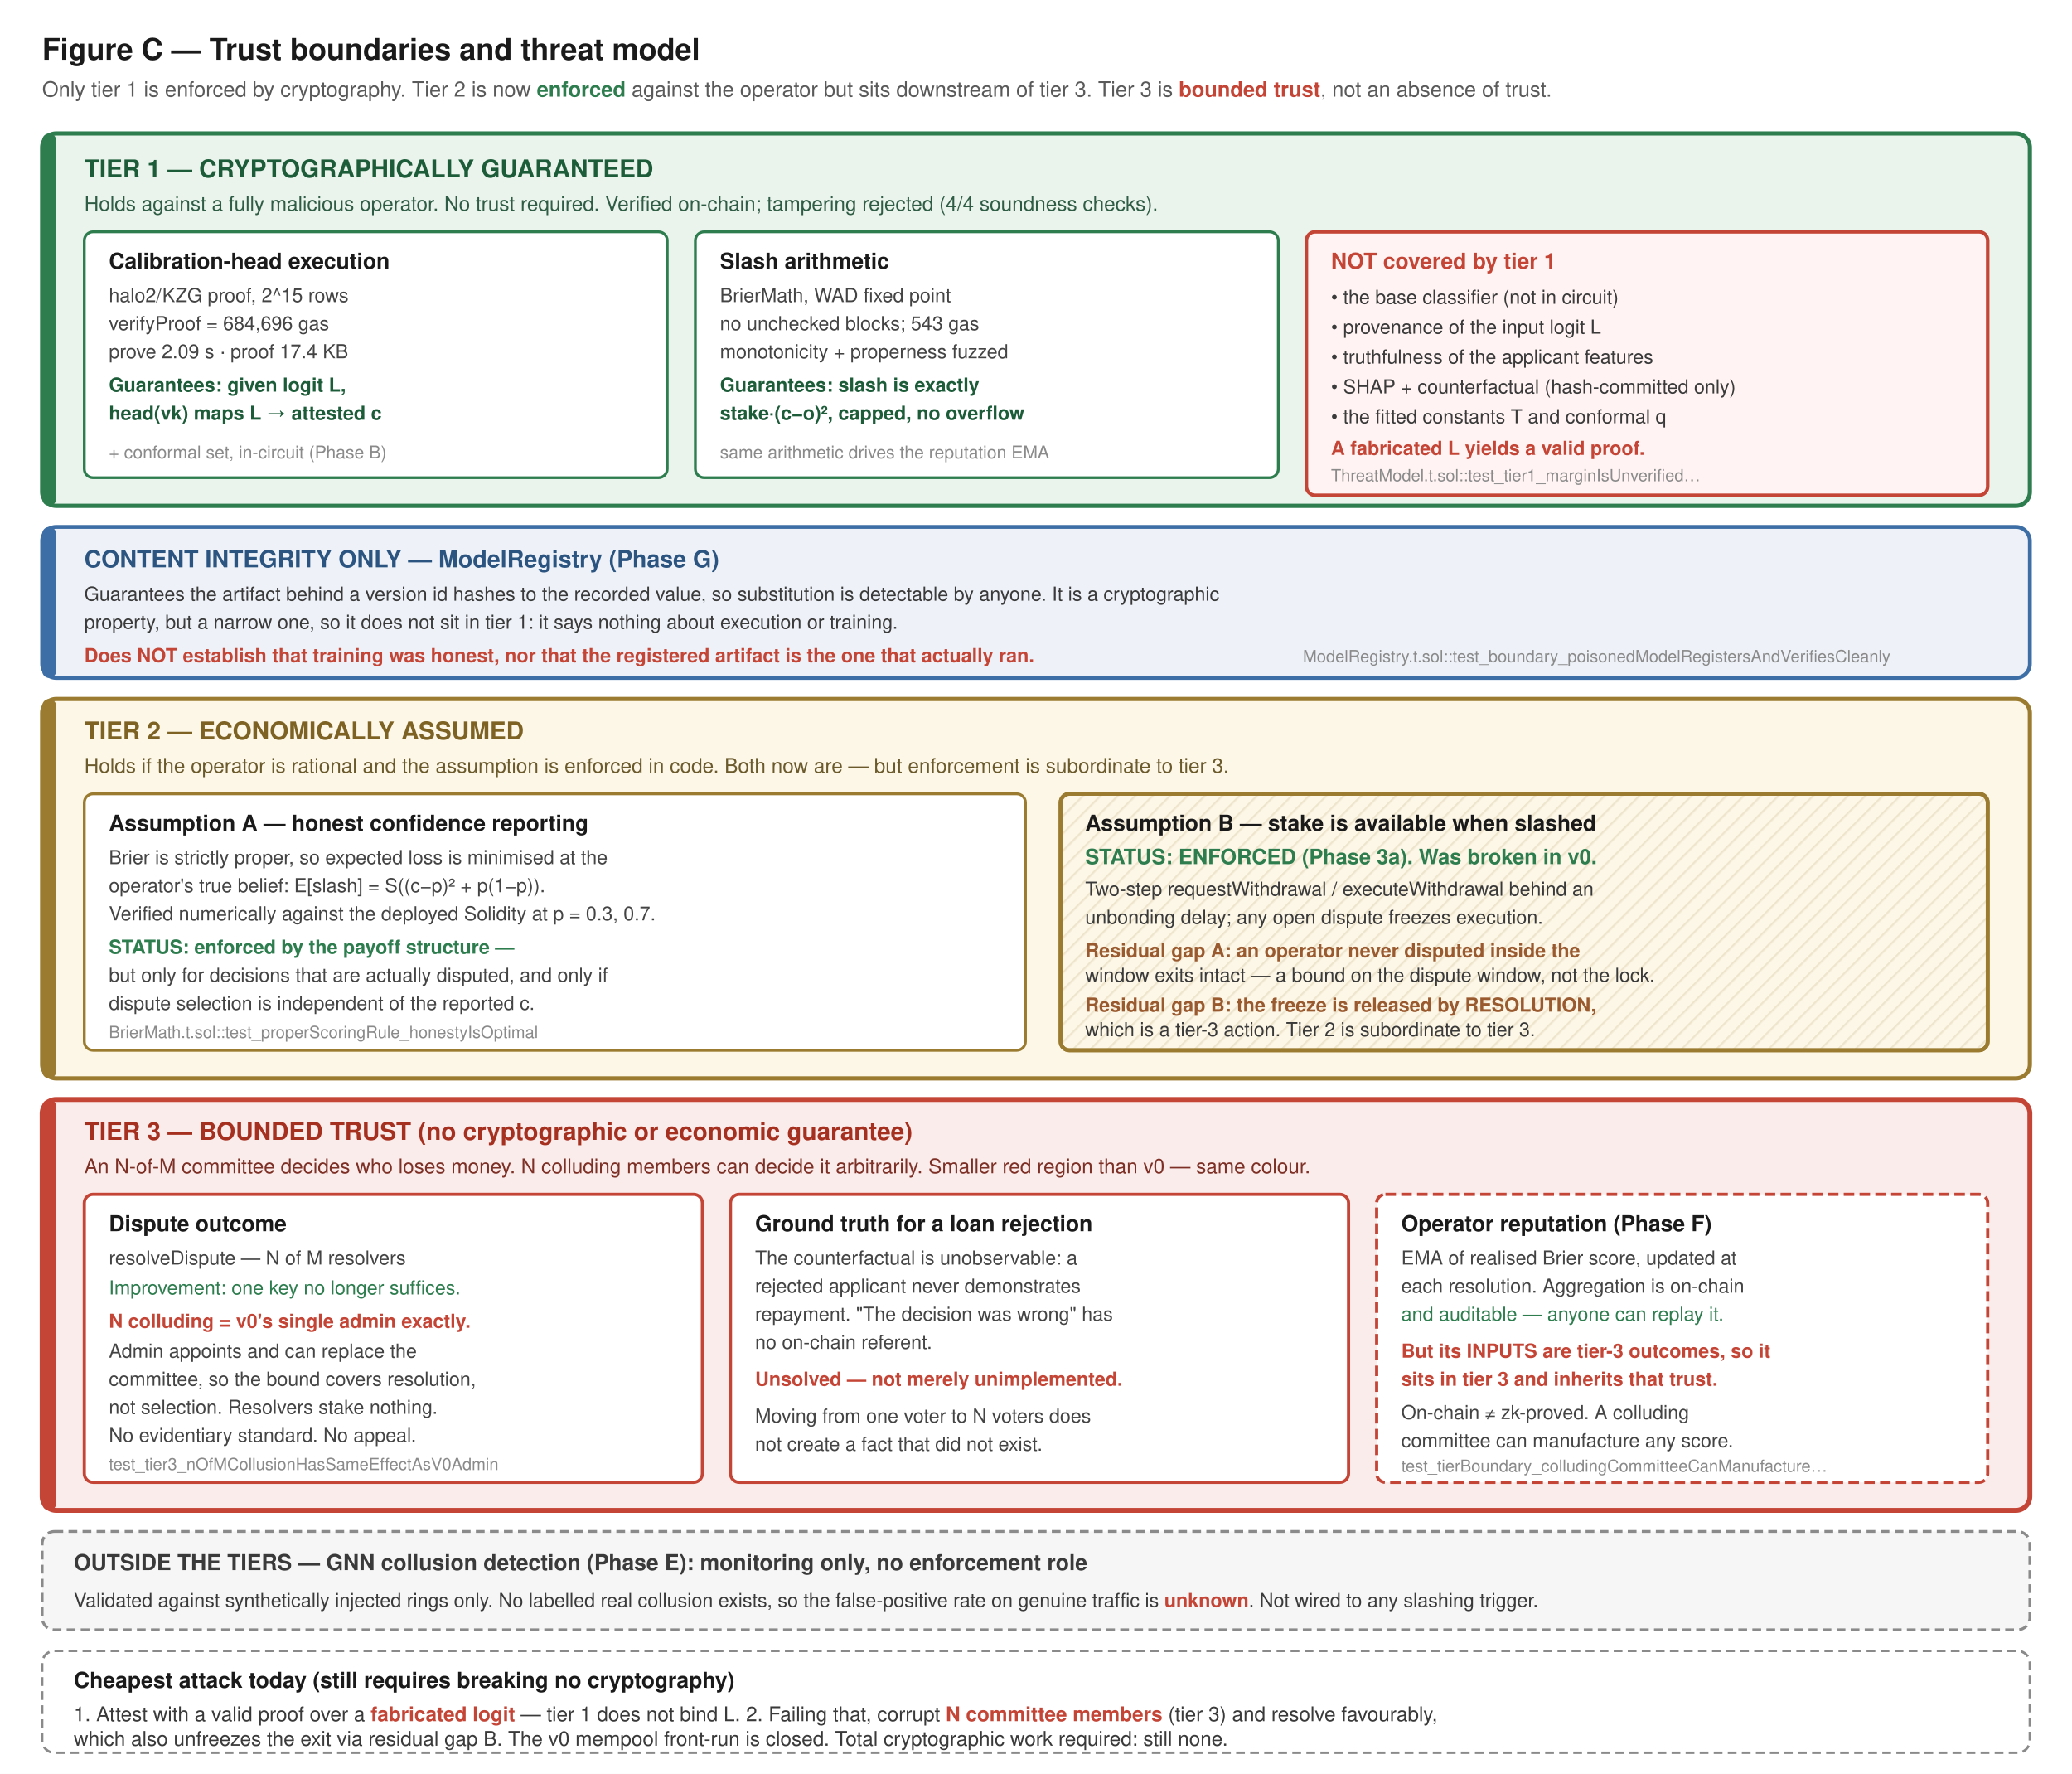
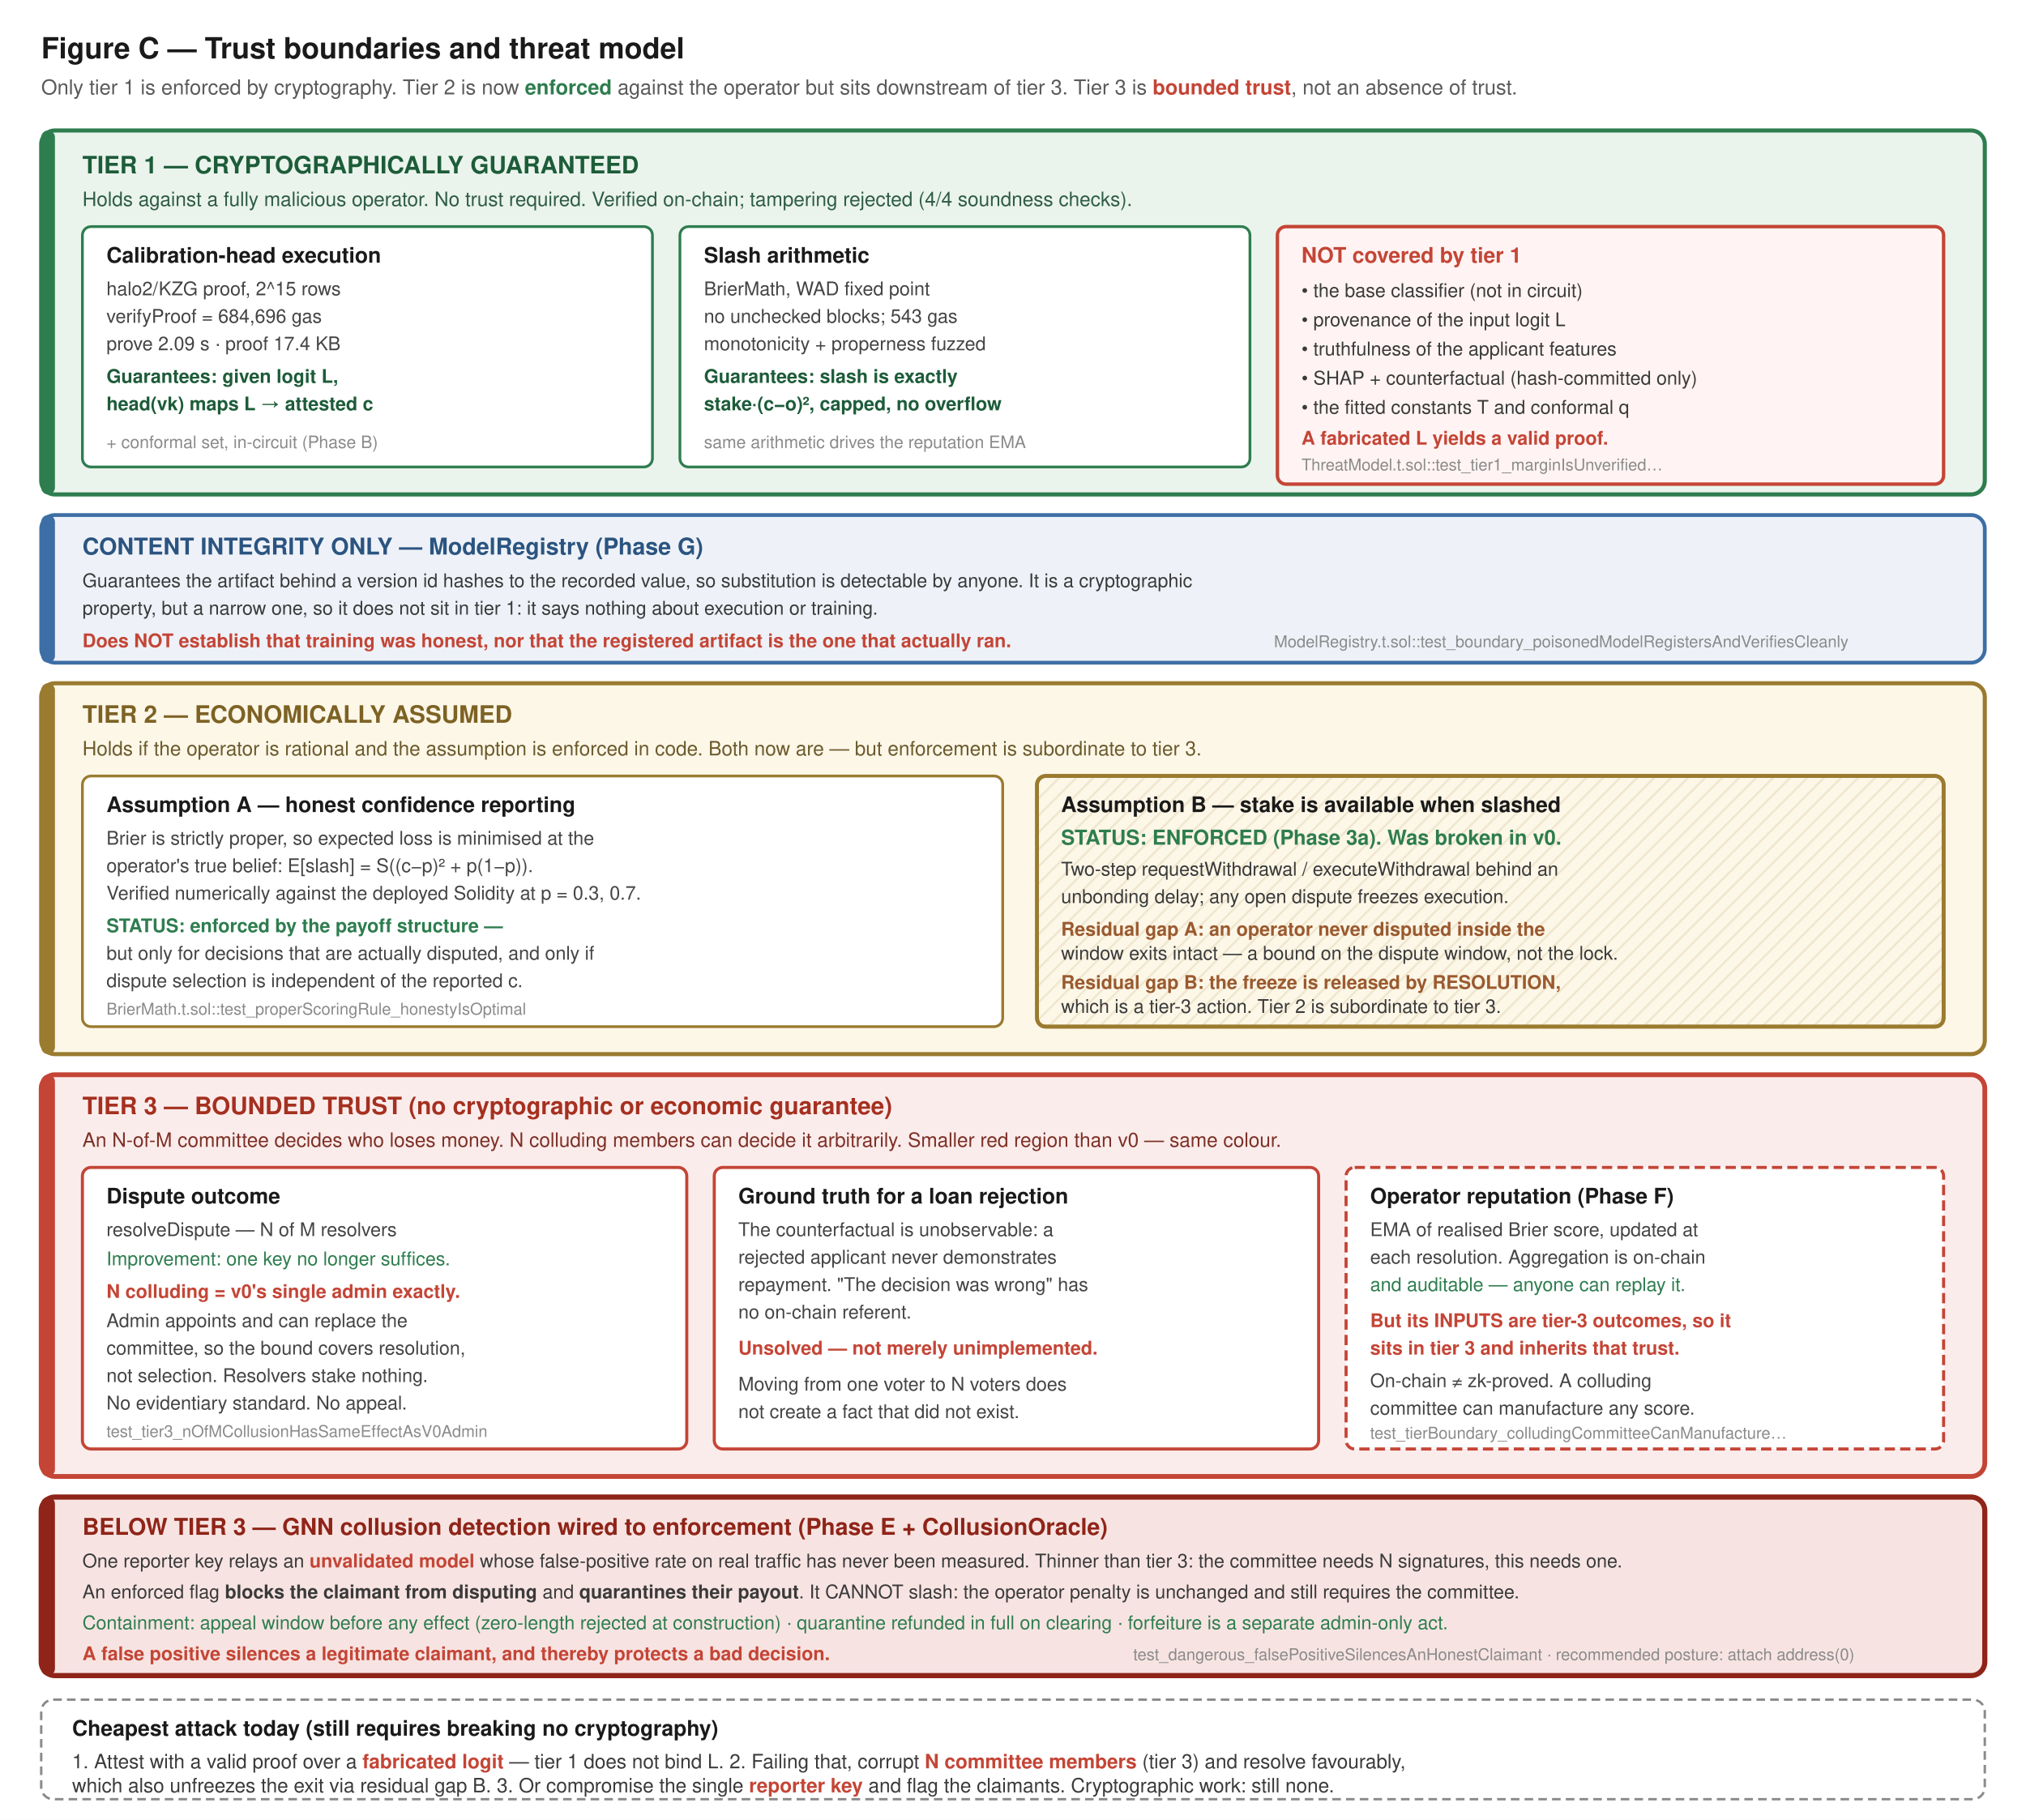
- <svg xmlns="http://www.w3.org/2000/svg" viewBox="0 0 1180 1010" width="1180" height="1010" font-family="Helvetica, Arial, sans-serif">
+ <svg xmlns="http://www.w3.org/2000/svg" viewBox="0 0 1180 1060" width="1180" height="1060" font-family="Helvetica, Arial, sans-serif">
  <defs>
    <marker id="cAr" viewBox="0 0 10 10" refX="9" refY="5" markerWidth="7" markerHeight="7" orient="auto-start-reverse">
      <path d="M 0 0 L 10 5 L 0 10 z" fill="#4a4a4a" />
    </marker>
    <pattern id="hatch" width="7" height="7" patternTransform="rotate(45)" patternUnits="userSpaceOnUse">
      <line x1="0" y1="0" x2="0" y2="7" stroke="#c44536" stroke-width="2.4" opacity="0.16" />
    </pattern>
    <pattern id="hatchAmber" width="7" height="7" patternTransform="rotate(45)" patternUnits="userSpaceOnUse">
      <line x1="0" y1="0" x2="0" y2="7" stroke="#9a7b2f" stroke-width="2.4" opacity="0.14" />
    </pattern>
  </defs>
-   <rect width="1180" height="1010" fill="#ffffff" />
+   <rect width="1180" height="1060" fill="#ffffff" />
  <text x="24" y="34" font-size="17" font-weight="bold" fill="#1a1a1a">Figure C — Trust boundaries and threat model</text>
  <text x="24" y="55" font-size="12" fill="#5a5a5a">Only tier 1 is enforced by cryptography. Tier 2 is now <tspan font-weight="bold" fill="#2e7d4f">enforced</tspan> against the operator but sits downstream of tier 3. Tier 3 is <tspan font-weight="bold" fill="#c44536">bounded trust</tspan>, not an absence of trust.</text>
  <rect x="24" y="76" width="1132" height="212" fill="#eaf4ec" stroke="#2e7d4f" stroke-width="2.4" rx="8" />
  <rect x="24" y="76" width="8" height="212" fill="#2e7d4f" rx="4" />
  <text x="48" y="101" font-size="14" font-weight="bold" fill="#1d5c39">TIER 1 — CRYPTOGRAPHICALLY GUARANTEED</text>
  <text x="48" y="120" font-size="11.5" fill="#2f5c44">Holds against a fully malicious operator. No trust required. Verified on-chain; tampering rejected (4/4 soundness checks).</text>
  <rect x="48" y="132" width="332" height="140" fill="#ffffff" stroke="#2e7d4f" stroke-width="1.6" rx="5" />
  <text x="62" y="153" font-size="12.5" font-weight="bold" fill="#1a1a1a">Calibration-head execution</text>
  <text x="62" y="172" font-size="11" fill="#444">halo2/KZG proof, 2^15 rows</text>
  <text x="62" y="188" font-size="11" fill="#444">verifyProof = 684,696 gas</text>
  <text x="62" y="204" font-size="11" fill="#444">prove 2.09 s · proof 17.4 KB</text>
  <text x="62" y="223" font-size="11" fill="#1d5c39" font-weight="bold">Guarantees: given logit L,</text>
  <text x="62" y="239" font-size="11" fill="#1d5c39" font-weight="bold">head(vk) maps L → attested c</text>
  <text x="62" y="261" font-size="10" fill="#8a8a8a">+ conformal set, in-circuit (Phase B)</text>
  <rect x="396" y="132" width="332" height="140" fill="#ffffff" stroke="#2e7d4f" stroke-width="1.6" rx="5" />
  <text x="410" y="153" font-size="12.5" font-weight="bold" fill="#1a1a1a">Slash arithmetic</text>
  <text x="410" y="172" font-size="11" fill="#444">BrierMath, WAD fixed point</text>
  <text x="410" y="188" font-size="11" fill="#444">no unchecked blocks; 543 gas</text>
  <text x="410" y="204" font-size="11" fill="#444">monotonicity + properness fuzzed</text>
  <text x="410" y="223" font-size="11" fill="#1d5c39" font-weight="bold">Guarantees: slash is exactly</text>
  <text x="410" y="239" font-size="11" fill="#1d5c39" font-weight="bold">stake·(c−o)², capped, no overflow</text>
  <text x="410" y="261" font-size="10" fill="#8a8a8a">same arithmetic drives the reputation EMA</text>
  <rect x="744" y="132" width="388" height="150" fill="#fff4f3" stroke="#c44536" stroke-width="2" rx="5" />
  <text x="758" y="153" font-size="12.5" font-weight="bold" fill="#c44536">NOT covered by tier 1</text>
  <text x="758" y="173" font-size="11" fill="#3a3a3a">• the base classifier (not in circuit)</text>
  <text x="758" y="190" font-size="11" fill="#3a3a3a">• provenance of the input logit L</text>
  <text x="758" y="207" font-size="11" fill="#3a3a3a">• truthfulness of the applicant features</text>
  <text x="758" y="224" font-size="11" fill="#3a3a3a">• SHAP + counterfactual (hash-committed only)</text>
  <text x="758" y="241" font-size="11" fill="#3a3a3a">• the fitted constants T and conformal q</text>
  <text x="758" y="259" font-size="11" fill="#c44536" font-weight="bold">A fabricated L yields a valid proof.</text>
  <text x="758" y="274" font-size="9.5" fill="#8a8a8a">ThreatModel.t.sol::test_tier1_marginIsUnverified…</text>
  <rect x="24" y="300" width="1132" height="86" fill="#eef2f8" stroke="#3d6ea5" stroke-width="2.2" rx="8" />
  <rect x="24" y="300" width="8" height="86" fill="#3d6ea5" rx="4" />
  <text x="48" y="323" font-size="13.5" font-weight="bold" fill="#2b5480">CONTENT INTEGRITY ONLY — ModelRegistry (Phase G)</text>
  <text x="48" y="342" font-size="11" fill="#3a3a3a">Guarantees the artifact behind a version id hashes to the recorded value, so substitution is detectable by anyone. It is a cryptographic</text>
  <text x="48" y="358" font-size="11" fill="#3a3a3a">property, but a narrow one, so it does not sit in tier 1: it says nothing about execution or training.</text>
  <text x="48" y="377" font-size="11" fill="#c44536" font-weight="bold">Does NOT establish that training was honest, nor that the registered artifact is the one that actually ran.</text>
  <text x="742" y="377" font-size="9.5" fill="#8a8a8a">ModelRegistry.t.sol::test_boundary_poisonedModelRegistersAndVerifiesCleanly</text>
  <rect x="24" y="398" width="1132" height="216" fill="#fdf7e8" stroke="#9a7b2f" stroke-width="2.4" rx="8" />
  <rect x="24" y="398" width="8" height="216" fill="#9a7b2f" rx="4" />
  <text x="48" y="421" font-size="14" font-weight="bold" fill="#7d6224">TIER 2 — ECONOMICALLY ASSUMED</text>
  <text x="48" y="440" font-size="11.5" fill="#6b5a2c">Holds if the operator is rational and the assumption is enforced in code. Both now are — but enforcement is subordinate to tier 3.</text>
  <rect x="48" y="452" width="536" height="146" fill="#ffffff" stroke="#9a7b2f" stroke-width="1.6" rx="5" />
  <text x="62" y="473" font-size="12.5" font-weight="bold" fill="#1a1a1a">Assumption A — honest confidence reporting</text>
  <text x="62" y="492" font-size="11" fill="#444">Brier is strictly proper, so expected loss is minimised at the</text>
  <text x="62" y="508" font-size="11" fill="#444">operator's true belief: E[slash] = S((c−p)² + p(1−p)).</text>
  <text x="62" y="524" font-size="11" fill="#444">Verified numerically against the deployed Solidity at p = 0.3, 0.7.</text>
  <text x="62" y="543" font-size="11" fill="#2e7d4f" font-weight="bold">STATUS: enforced by the payoff structure —</text>
  <text x="62" y="559" font-size="11" fill="#444">but only for decisions that are actually disputed, and only if</text>
  <text x="62" y="575" font-size="11" fill="#444">dispute selection is independent of the reported c.</text>
  <text x="62" y="591" font-size="9.5" fill="#8a8a8a">BrierMath.t.sol::test_properScoringRule_honestyIsOptimal</text>
  <rect x="604" y="452" width="528" height="146" fill="url(#hatchAmber)" stroke="#9a7b2f" stroke-width="2.2" rx="5" />
  <rect x="604" y="452" width="528" height="146" fill="none" stroke="#9a7b2f" stroke-width="2.2" rx="5" />
  <text x="618" y="473" font-size="12.5" font-weight="bold" fill="#1a1a1a">Assumption B — stake is available when slashed</text>
  <text x="618" y="492" font-size="12" fill="#2e7d4f" font-weight="bold">STATUS: ENFORCED (Phase 3a). Was broken in v0.</text>
  <text x="618" y="510" font-size="11" fill="#3a3a3a">Two-step requestWithdrawal / executeWithdrawal behind an</text>
  <text x="618" y="526" font-size="11" fill="#3a3a3a">unbonding delay; any open dispute freezes execution.</text>
  <text x="618" y="545" font-size="11" fill="#9a5a2f" font-weight="bold">Residual gap A: an operator never disputed inside the</text>
  <text x="618" y="559" font-size="11" fill="#3a3a3a">window exits intact — a bound on the dispute window, not the lock.</text>
  <text x="618" y="576" font-size="11" fill="#9a5a2f" font-weight="bold">Residual gap B: the freeze is released by RESOLUTION,</text>
  <text x="618" y="590" font-size="11" fill="#3a3a3a">which is a tier-3 action. Tier 2 is subordinate to tier 3.</text>
  <rect x="24" y="626" width="1132" height="234" fill="#fbecec" stroke="#c44536" stroke-width="2.8" rx="8" />
  <rect x="24" y="626" width="8" height="234" fill="#c44536" rx="4" />
  <text x="48" y="649" font-size="14" font-weight="bold" fill="#a5301f">TIER 3 — BOUNDED TRUST (no cryptographic or economic guarantee)</text>
  <text x="48" y="668" font-size="11.5" fill="#7d3025">An N-of-M committee decides who loses money. N colluding members can decide it arbitrarily. Smaller red region than v0 — same colour.</text>
  <rect x="48" y="680" width="352" height="164" fill="#ffffff" stroke="#c44536" stroke-width="1.8" rx="5" />
  <text x="62" y="701" font-size="12.5" font-weight="bold" fill="#1a1a1a">Dispute outcome</text>
  <text x="62" y="720" font-size="11" fill="#444">resolveDispute — N of M resolvers</text>
  <text x="62" y="737" font-size="11" fill="#2e7d4f">Improvement: one key no longer suffices.</text>
  <text x="62" y="756" font-size="11" fill="#c44536" font-weight="bold">N colluding = v0's single admin exactly.</text>
  <text x="62" y="773" font-size="11" fill="#444">Admin appoints and can replace the</text>
  <text x="62" y="789" font-size="11" fill="#444">committee, so the bound covers resolution,</text>
  <text x="62" y="805" font-size="11" fill="#444">not selection. Resolvers stake nothing.</text>
  <text x="62" y="821" font-size="11" fill="#444">No evidentiary standard. No appeal.</text>
  <text x="62" y="837" font-size="9.5" fill="#8a8a8a">test_tier3_nOfMCollusionHasSameEffectAsV0Admin</text>
  <rect x="416" y="680" width="352" height="164" fill="#ffffff" stroke="#c44536" stroke-width="1.8" rx="5" />
  <text x="430" y="701" font-size="12.5" font-weight="bold" fill="#1a1a1a">Ground truth for a loan rejection</text>
  <text x="430" y="720" font-size="11" fill="#444">The counterfactual is unobservable: a</text>
  <text x="430" y="736" font-size="11" fill="#444">rejected applicant never demonstrates</text>
  <text x="430" y="752" font-size="11" fill="#444">repayment. "The decision was wrong" has</text>
  <text x="430" y="768" font-size="11" fill="#444">no on-chain referent.</text>
  <text x="430" y="789" font-size="11" fill="#c44536" font-weight="bold">Unsolved — not merely unimplemented.</text>
  <text x="430" y="810" font-size="11" fill="#444">Moving from one voter to N voters does</text>
  <text x="430" y="826" font-size="11" fill="#444">not create a fact that did not exist.</text>
  <rect x="784" y="680" width="348" height="164" fill="#ffffff" stroke="#c44536" stroke-width="1.8" rx="5" stroke-dasharray="6 3" />
  <text x="798" y="701" font-size="12.5" font-weight="bold" fill="#1a1a1a">Operator reputation (Phase F)</text>
  <text x="798" y="720" font-size="11" fill="#444">EMA of realised Brier score, updated at</text>
  <text x="798" y="736" font-size="11" fill="#444">each resolution. Aggregation is on-chain</text>
  <text x="798" y="752" font-size="11" fill="#2e7d4f">and auditable — anyone can replay it.</text>
  <text x="798" y="773" font-size="11" fill="#c44536" font-weight="bold">But its INPUTS are tier-3 outcomes, so it</text>
  <text x="798" y="789" font-size="11" fill="#c44536" font-weight="bold">sits in tier 3 and inherits that trust.</text>
  <text x="798" y="808" font-size="11" fill="#444">On-chain ≠ zk-proved. A colluding</text>
  <text x="798" y="824" font-size="11" fill="#444">committee can manufacture any score.</text>
  <text x="798" y="838" font-size="9.5" fill="#8a8a8a">test_tierBoundary_colludingCommitteeCanManufacture…</text>
-   <rect x="24" y="872" width="1132" height="56" fill="#f6f6f6" stroke="#8a8a8a" stroke-width="1.6" rx="7" stroke-dasharray="5 3" />
-   <text x="42" y="894" font-size="12.5" font-weight="bold" fill="#3a3a3a">OUTSIDE THE TIERS — GNN collusion detection (Phase E): monitoring only, no enforcement role</text>
-   <text x="42" y="915" font-size="11" fill="#3a3a3a">Validated against synthetically injected rings only. No labelled real collusion exists, so the false-positive rate on genuine traffic is <tspan font-weight="bold" fill="#c44536">unknown</tspan>. Not wired to any slashing trigger.</text>
-   <rect x="24" y="940" width="1132" height="58" fill="#ffffff" stroke="#8a8a8a" stroke-width="1.4" stroke-dasharray="5 3" rx="7" />
-   <text x="42" y="961" font-size="12.5" font-weight="bold" fill="#1a1a1a">Cheapest attack today (still requires breaking no cryptography)</text>
-   <text x="42" y="980" font-size="11.5" fill="#3a3a3a">1. Attest with a valid proof over a <tspan font-weight="bold" fill="#c44536">fabricated logit</tspan> — tier 1 does not bind L.  2. Failing that, corrupt <tspan font-weight="bold" fill="#c44536">N committee members</tspan> (tier 3) and resolve favourably,</text>
-   <text x="42" y="994" font-size="11.5" fill="#3a3a3a">which also unfreezes the exit via residual gap B. The v0 mempool front-run is closed. Total cryptographic work required: still none.</text>
+   <rect x="24" y="872" width="1132" height="104" fill="#f7e4e2" stroke="#8f2418" stroke-width="3" rx="8" />
+   <rect x="24" y="872" width="8" height="104" fill="#8f2418" rx="4" />
+   <text x="48" y="894" font-size="13.5" font-weight="bold" fill="#8f2418">BELOW TIER 3 — GNN collusion detection wired to enforcement (Phase E + CollusionOracle)</text>
+   <text x="48" y="913" font-size="11" fill="#3a3a3a">One reporter key relays an <tspan font-weight="bold" fill="#c44536">unvalidated model</tspan> whose false-positive rate on real traffic has never been measured. Thinner than tier 3: the committee needs N signatures, this needs one.</text>
+   <text x="48" y="931" font-size="11" fill="#3a3a3a">An enforced flag <tspan font-weight="bold">blocks the claimant from disputing</tspan> and <tspan font-weight="bold">quarantines their payout</tspan>. It CANNOT slash: the operator penalty is unchanged and still requires the committee.</text>
+   <text x="48" y="949" font-size="11" fill="#2e7d4f">Containment: appeal window before any effect (zero-length rejected at construction) · quarantine refunded in full on clearing · forfeiture is a separate admin-only act.</text>
+   <text x="48" y="967" font-size="11" fill="#c44536" font-weight="bold">A false positive silences a legitimate claimant, and thereby protects a bad decision.</text>
+   <text x="660" y="967" font-size="9.5" fill="#8a8a8a">test_dangerous_falsePositiveSilencesAnHonestClaimant · recommended posture: attach address(0)</text>
+   <rect x="24" y="990" width="1132" height="58" fill="#ffffff" stroke="#8a8a8a" stroke-width="1.4" stroke-dasharray="5 3" rx="7" />
+   <text x="42" y="1011" font-size="12.5" font-weight="bold" fill="#1a1a1a">Cheapest attack today (still requires breaking no cryptography)</text>
+   <text x="42" y="1030" font-size="11.5" fill="#3a3a3a">1. Attest with a valid proof over a <tspan font-weight="bold" fill="#c44536">fabricated logit</tspan> — tier 1 does not bind L.  2. Failing that, corrupt <tspan font-weight="bold" fill="#c44536">N committee members</tspan> (tier 3) and resolve favourably,</text>
+   <text x="42" y="1044" font-size="11.5" fill="#3a3a3a">which also unfreezes the exit via residual gap B.  3. Or compromise the single <tspan font-weight="bold" fill="#c44536">reporter key</tspan> and flag the claimants. Cryptographic work: still none.</text>
</svg>
